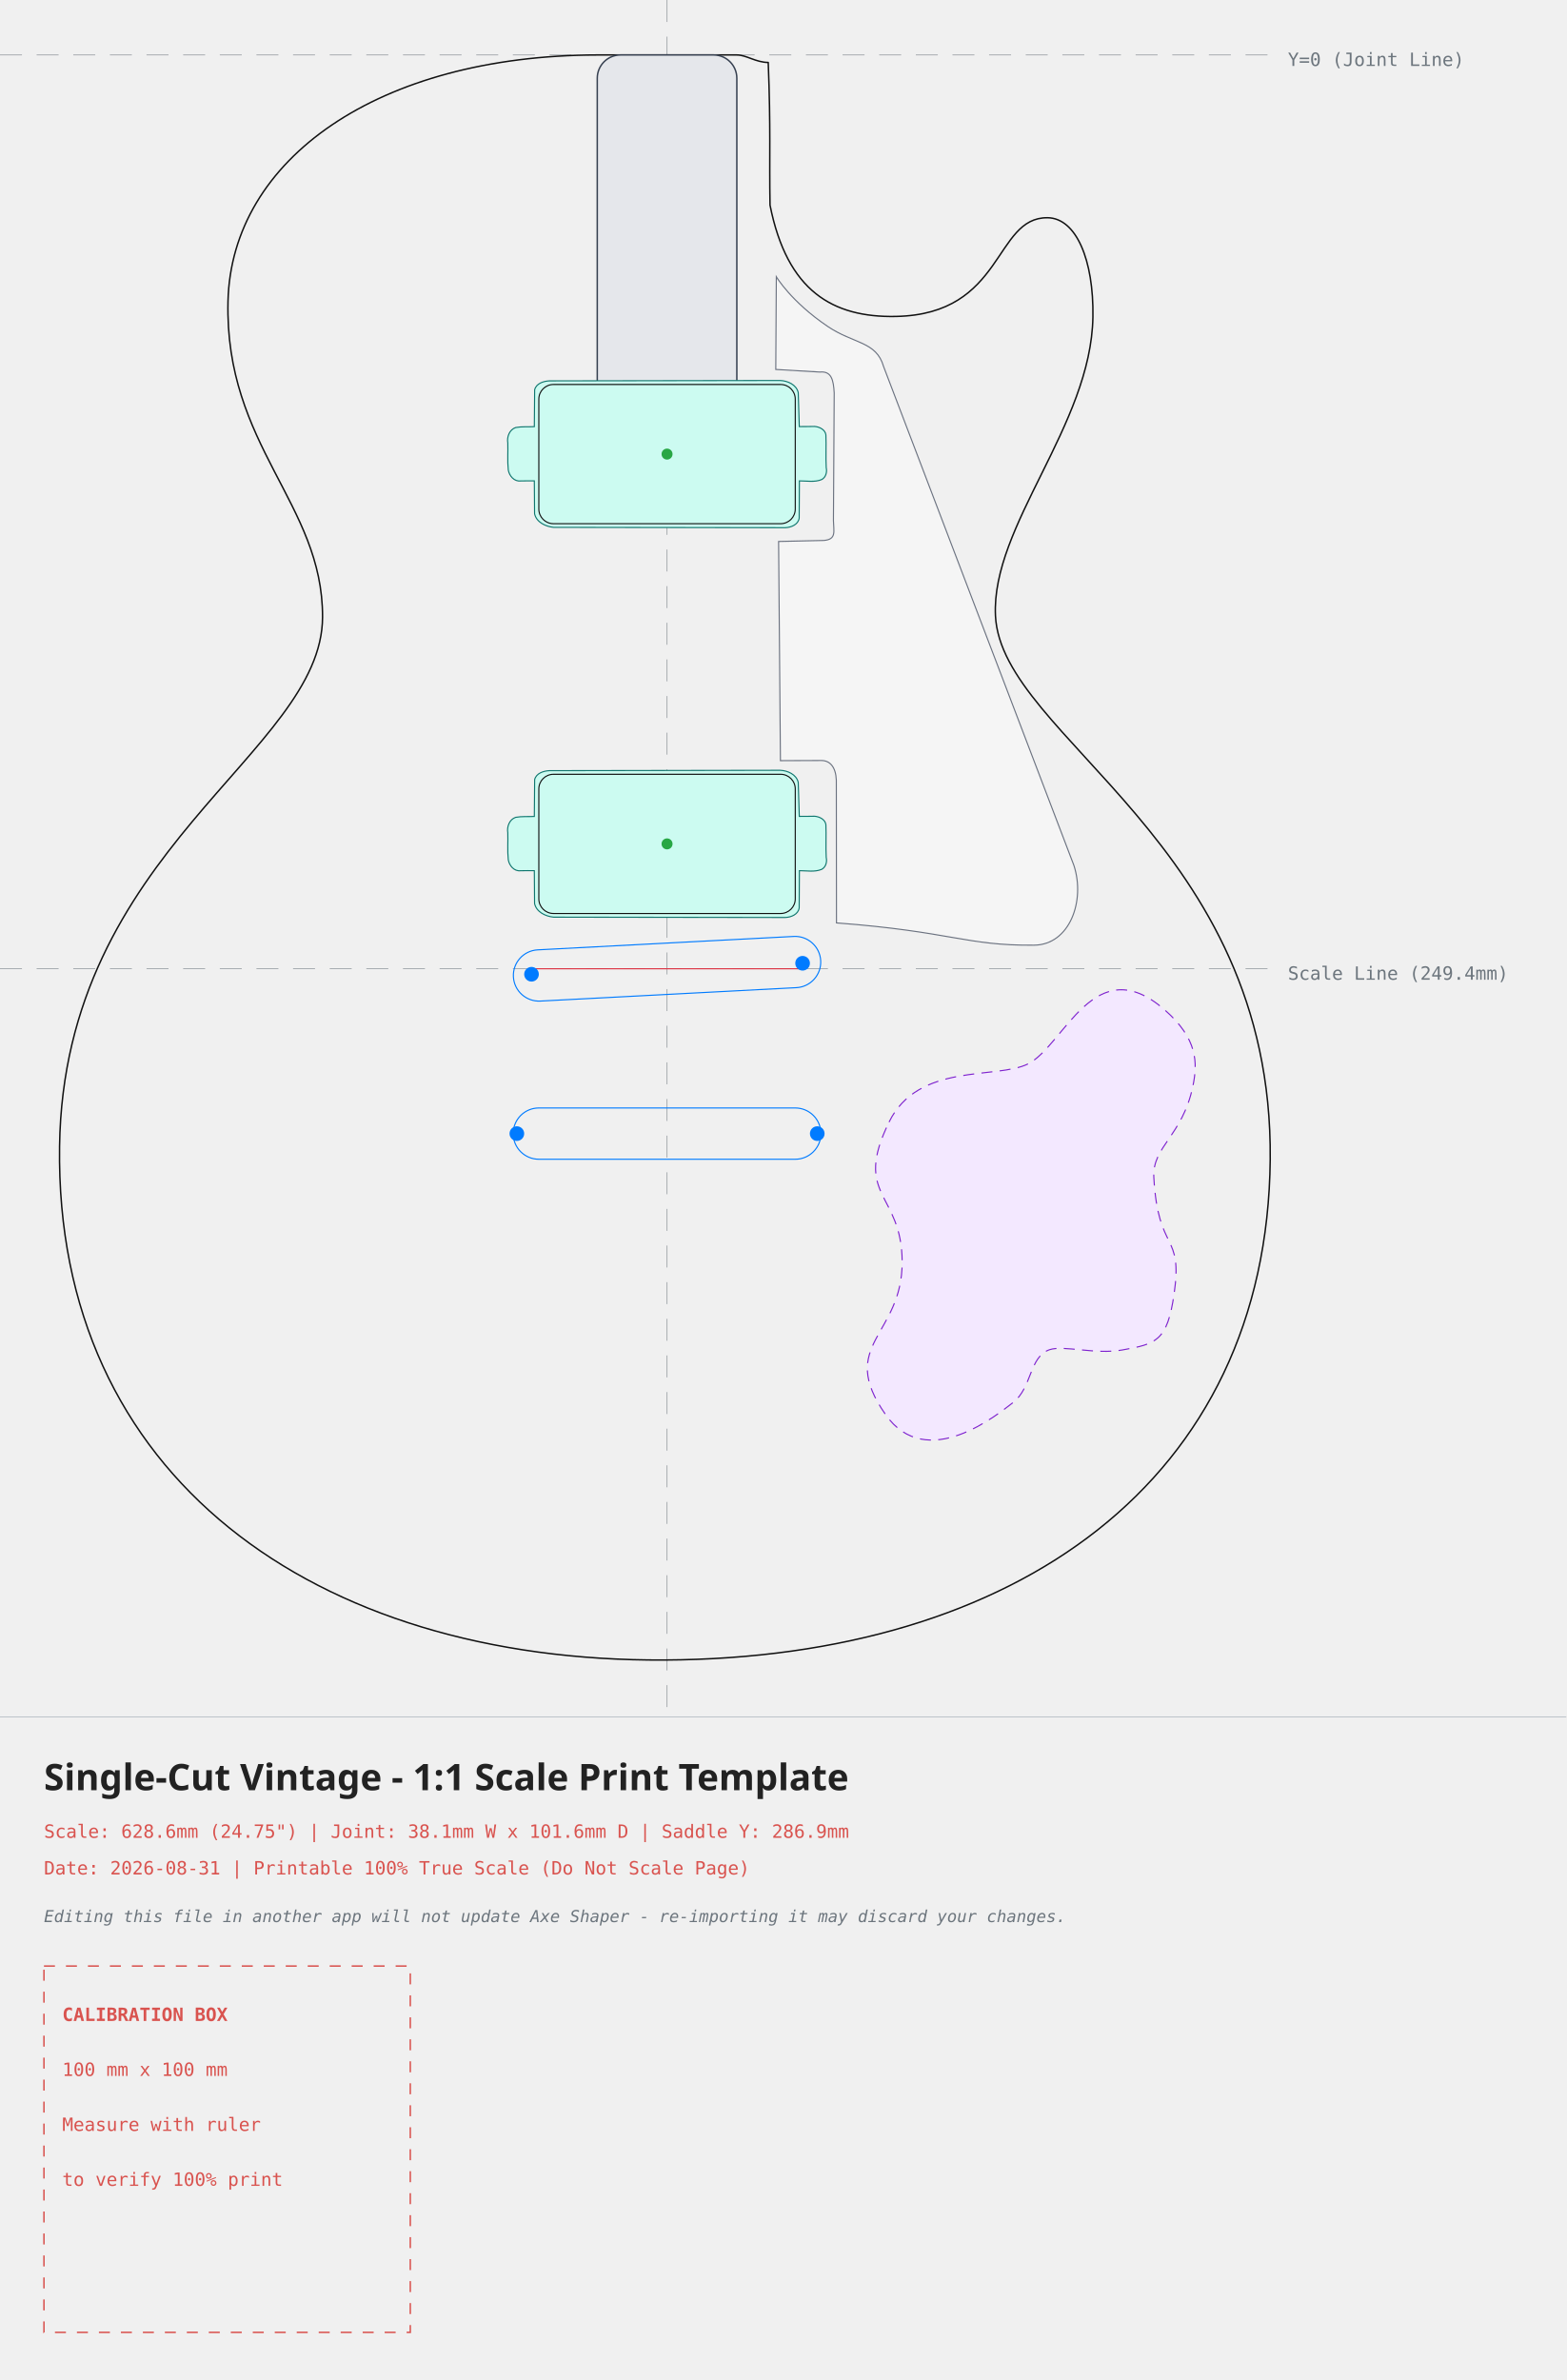
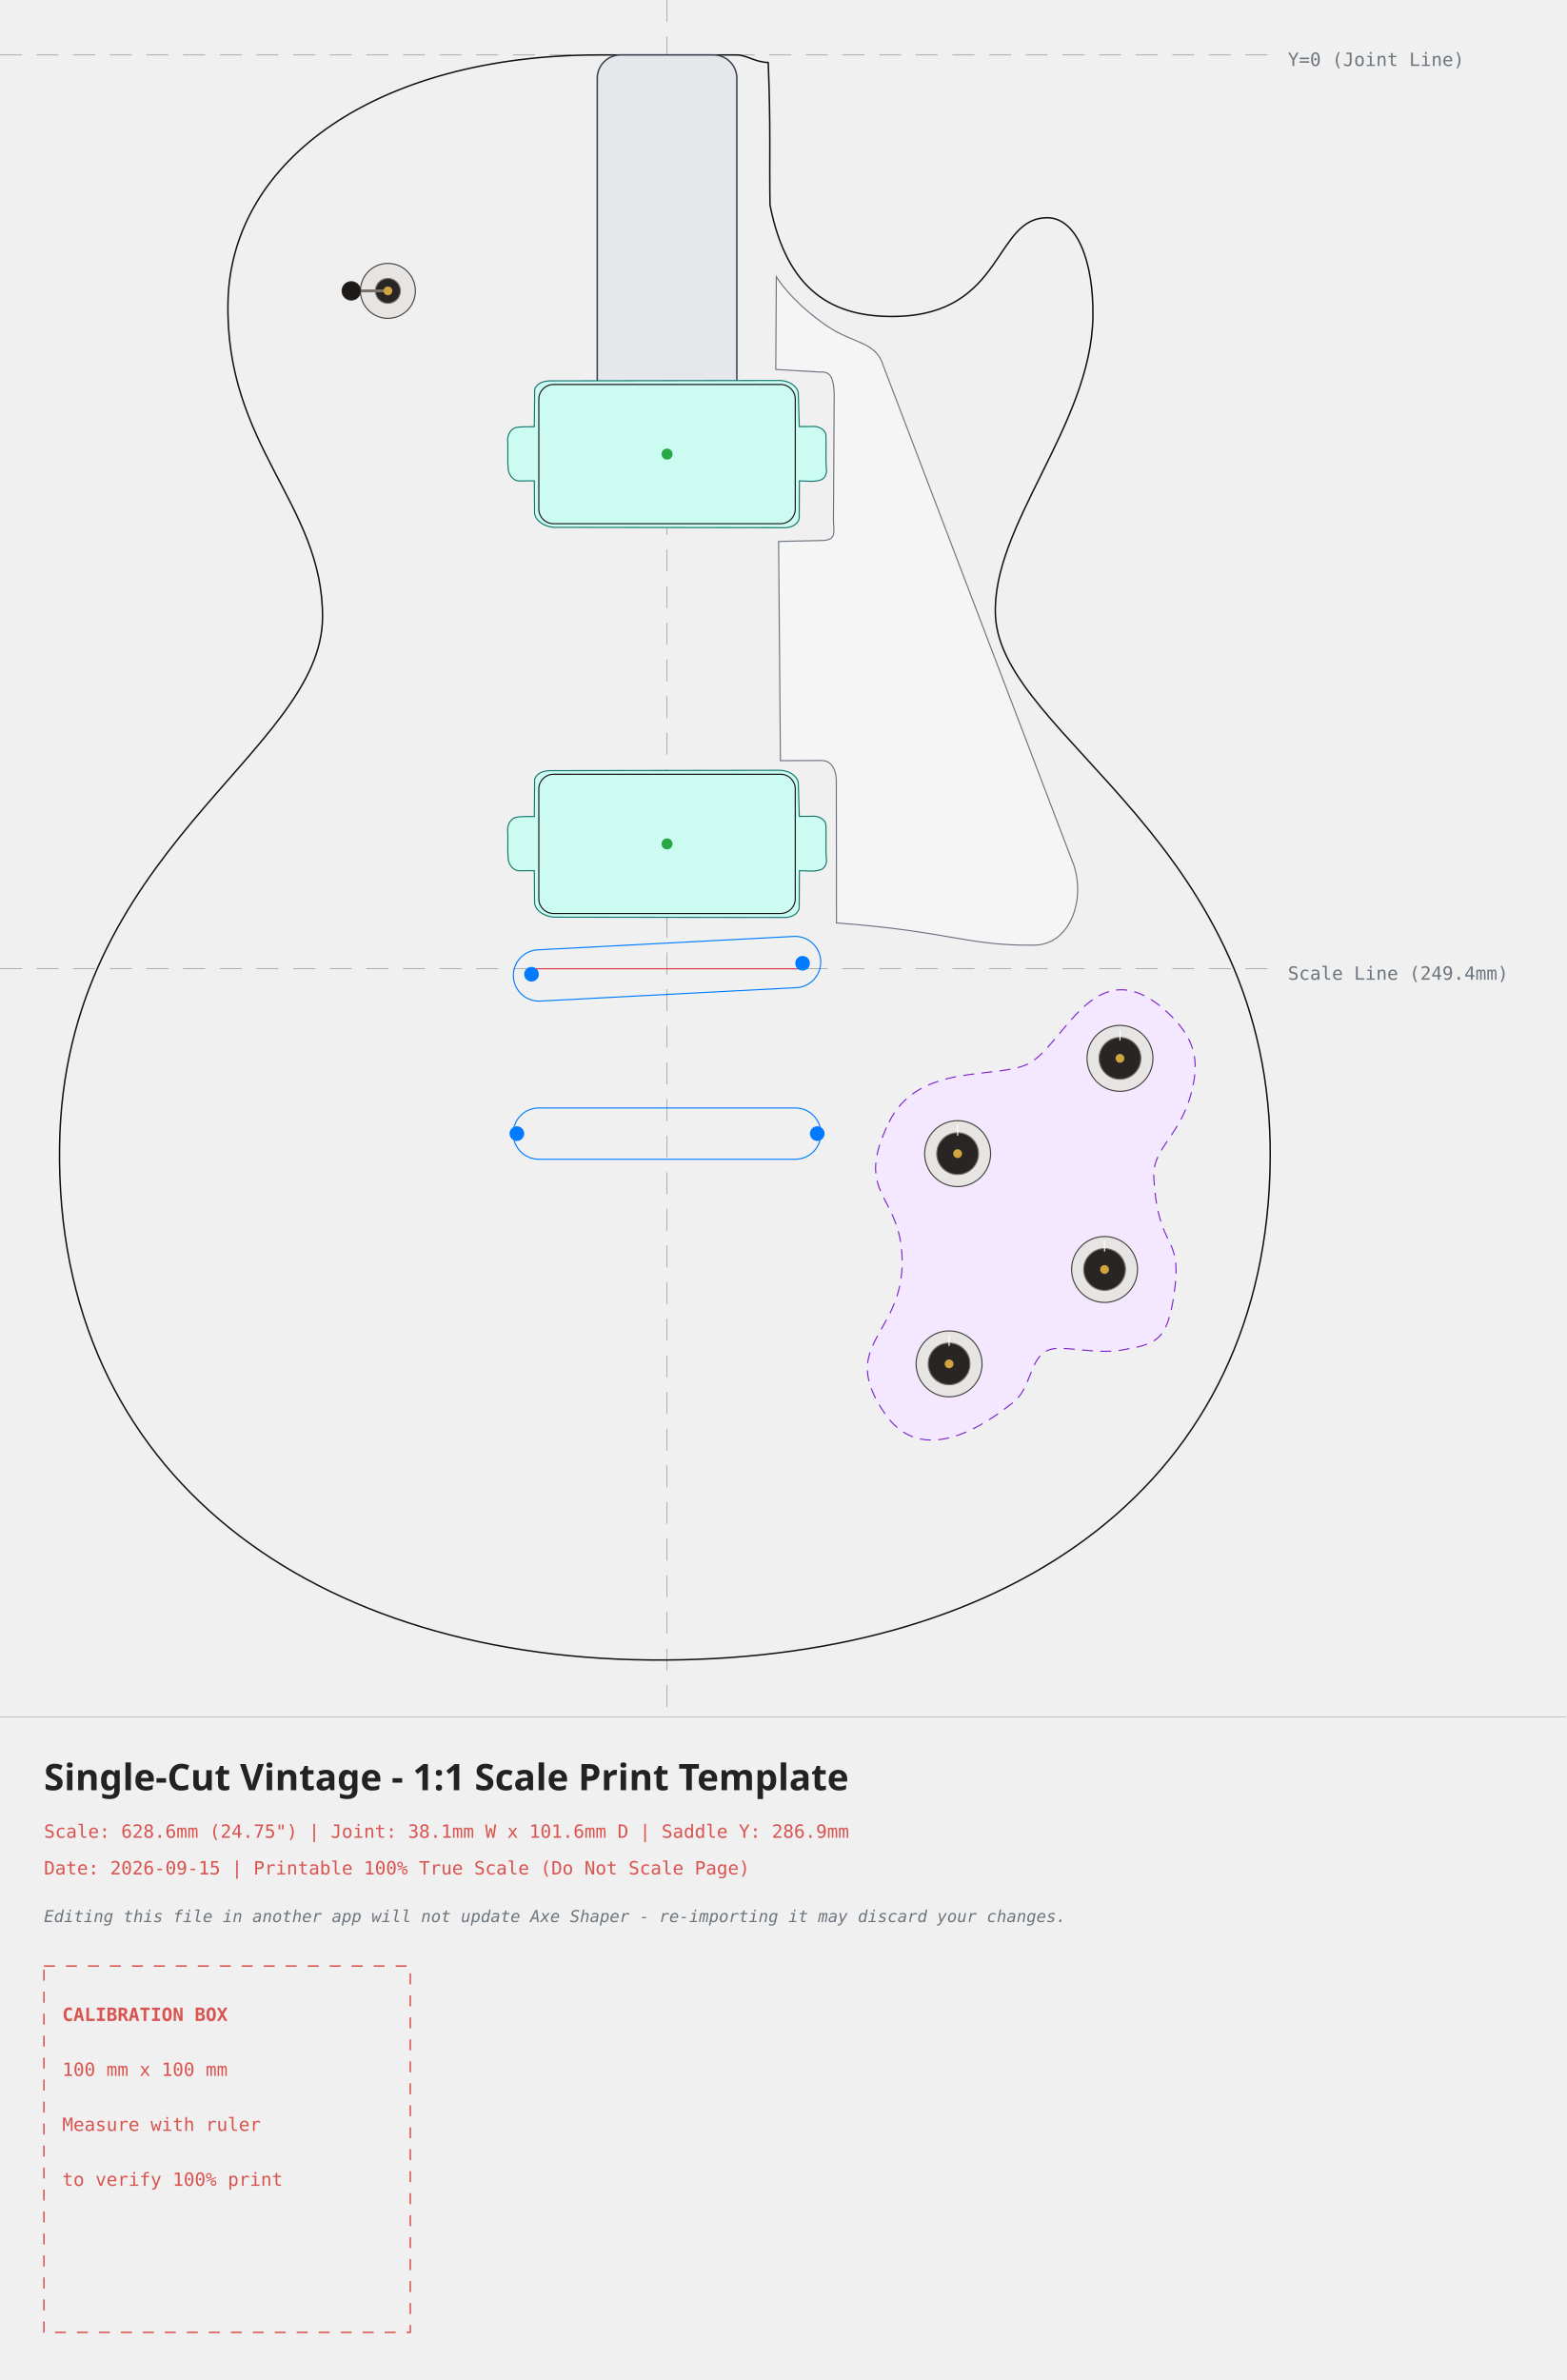
<svg xmlns="http://www.w3.org/2000/svg" width="427.56mm" height="649.69mm" viewBox="-182.09 -15.00 427.56 649.69">
  <style>
    .body-line { fill: none; stroke: #111111; stroke-width: 0.4; stroke-linecap: round; stroke-linejoin: round; }
    .edge-inset { fill: none; stroke: #555555; stroke-width: 0.3; stroke-dasharray: 3,2; }
    .neck-pocket { fill: #e5e7eb; stroke: #374151; stroke-width: 0.4; }
    .pickup-rout { fill: #ccfbf1; stroke: #0f766e; stroke-width: 0.3; }
    .pickup-cover { fill: none; stroke: #111111; stroke-width: 0.3; }
    .bridge-rout { fill: none; stroke: #007bff; stroke-width: 0.3; }
    .back-route { fill: #f3e8ff; stroke: #7e22ce; stroke-width: 0.3; stroke-dasharray: 3,2; }
    .front-route { fill: #ccfbf1; stroke: #0f766e; stroke-width: 0.3; }
    .pickguard { fill: #ffffff; fill-opacity: 0.35; stroke: #6b7280; stroke-width: 0.3; }
+     .control-hardware { fill: #e7e5e4; stroke: #44403c; stroke-width: 0.3; }
+     .control-detail { fill: #292524; stroke: #78716c; stroke-width: 0.3; }
+     .control-indicator { fill: none; stroke: #ffffff; stroke-width: 0.3; stroke-linecap: round; }
+     .control-slot { fill: none; stroke: #292524; stroke-width: 0.6; stroke-linecap: round; }
+     .control-lever { fill: none; stroke: #78716c; stroke-width: 0.8; stroke-linecap: round; }
+     .control-cap { fill: #1c1917; stroke: #292524; stroke-width: 0.3; }
+     .control-center { fill: #d1a53d; }
    .center-axis { fill: none; stroke: #6c757d; stroke-width: 0.2; stroke-dasharray: 6,4; opacity: 0.7; }
    .calibration-box { fill: none; stroke: #d9534f; stroke-width: 0.4; stroke-dasharray: 3,3; }
    .band-rule { fill: none; stroke: #adb5bd; stroke-width: 0.2; }
    .text-label { font-family: monospace, sans-serif; font-size: 5px; fill: #d9534f; }
    .disclaimer-label { font-family: monospace, sans-serif; font-size: 4.5px; font-style: italic; fill: #6c757d; }
    .axis-label { font-family: monospace, sans-serif; font-size: 5px; fill: #6c757d; }
    .title-label { font-family: sans-serif; font-size: 10px; font-weight: bold; fill: #222222; }
  </style>
  <g>
    <line x1="0" y1="-15.00" x2="0" y2="453.69" class="center-axis" />
    <line x1="-182.09" y1="0" x2="165.47" y2="0" class="center-axis" />
    <text x="169.47" y="3" class="axis-label">Y=0 (Joint Line)</text>
    <line x1="-182.09" y1="249.45" x2="165.47" y2="249.45" class="center-axis" stroke="#007bff" />
    <text x="169.47" y="252.45" class="axis-label" fill="#007bff">Scale Line (249.4mm)</text>
    <path d="M 60.60 291.31 C 68.61 274.92, 89.91 279.75, 98.54 275.42 C 108.45 270.45, 116.69 243.83, 135.92 260.74 C 144.83 268.57, 144.89 275.12, 143.53 281.56 C 140.68 295.11, 132.42 297.97, 132.88 306.39 C 134.03 327.31, 140.90 321.17, 138.41 338.25 C 136.53 351.17, 133.51 351.87, 124.23 353.52 C 116.90 354.82, 108.31 352.17, 104.48 353.42 C 98.79 355.29, 99.70 363.88, 94.38 367.92 C 90.57 370.82, 70.87 387.25, 59.62 371.11 C 46.25 351.93, 64.25 349.73, 64.18 329.47 C 64.12 310.39, 50.62 311.71, 60.60 291.31 Z" class="back-route" />
    <path d="M -19.05 0.00 C -78.75 0.15, -118.90 28.39, -119.85 67.21 C -120.81 106.81, -93.94 122.39, -94.04 153.45 C -94.16 190.65, -164.70 216.79, -165.83 297.94 C -167.09 387.96, -96.33 438.69, -0.61 438.15 C 95.11 437.61, 163.82 389.41, 164.65 301.49 C 165.47 214.95, 91.28 186.54, 89.65 153.11 C 88.45 128.49, 115.77 101.13, 116.25 71.54 C 116.51 55.93, 111.65 44.53, 103.88 44.44 C 89.13 44.27, 92.22 70.81, 62.45 71.38 C 45.27 71.71, 32.77 64.53, 28.11 41.00 C 27.89 28.06, 28.33 20.13, 27.62 2.05 C 24.23 2.03, 21.64 0.00, 19.05 0.00 C 19.05 0.00, -19.05 0.00, -19.05 0.00 Z" class="body-line" />
    <path d="M 29.83 60.55 C 29.83 60.55, 33.81 67.32, 43.84 74.10 C 50.95 78.91, 57.13 78.14, 59.10 85.04 C 59.10 85.04, 111.06 221.24, 111.06 221.24 C 114.23 230.94, 109.90 242.92, 100.20 243.01 C 81.64 243.19, 77.61 239.30, 46.25 236.93 C 46.25 236.93, 46.21 198.00, 46.21 198.00 C 46.07 194.30, 44.42 192.61, 42.15 192.60 C 42.15 192.60, 30.95 192.64, 30.95 192.64 C 30.95 192.64, 30.45 132.81, 30.45 132.81 C 30.45 132.81, 42.84 132.53, 42.84 132.53 C 46.30 132.22, 45.48 130.09, 45.42 127.10 C 45.42 127.10, 45.63 92.27, 45.63 92.27 C 45.43 88.75, 44.91 86.24, 41.71 86.56 C 41.71 86.56, 29.68 85.85, 29.68 85.85 C 29.68 85.85, 29.83 60.55, 29.83 60.55 Z" class="pickguard" style="fill:#ffffff" />
    <rect x="-19.05" y="0" width="38.1" height="101.6" rx="6.35" ry="6.35" class="neck-pocket" />
    <g transform="translate(0, 108.9578) rotate(0)">
      <path d="M -32.15 -19.99 C -33.74 -19.90, -35.70 -19.30, -36.14 -17.56 C -36.14 -17.56, -36.23 -7.49, -36.23 -7.49 C -37.92 -7.40, -39.65 -7.56, -41.32 -7.25 C -43.03 -6.68, -43.77 -4.68, -43.47 -3.02 C -43.39 -0.56, -43.60 1.90, -43.34 4.34 C -43.07 5.93, -41.74 7.54, -39.99 7.33 C -38.74 7.29, -37.48 7.31, -36.23 7.31 C -36.23 7.31, -36.16 16.31, -36.16 16.31 C -35.63 18.63, -33.15 19.77, -30.99 20.00 C -30.99 20.00, 32.28 20.09, 32.28 20.09 C 33.88 20.03, 35.81 19.25, 36.07 17.48 C 36.07 17.48, 36.13 7.31, 36.13 7.31 C 38.15 7.31, 40.29 7.75, 42.22 6.95 C 43.38 6.33, 43.72 4.89, 43.45 3.69 C 43.29 0.71, 43.49 -2.28, 43.36 -5.26 C 43.17 -6.69, 41.58 -7.45, 40.27 -7.55 C 38.89 -7.55, 37.50 -7.48, 36.10 -7.51 C 36.10 -7.51, 35.81 -16.81, 35.81 -16.81 C 35.30 -18.97, 32.92 -20.01, 30.88 -20.09 C 30.88 -20.09, -32.15 -19.99, -32.15 -19.99 Z" class="pickup-rout" />
      <rect x="-35.00" y="-19.00" width="70.00" height="38.00" rx="4.00" ry="4.00" class="pickup-cover" />
      <circle cx="0" cy="0" r="1.5" fill="#28a745" />
    </g>
    <g transform="translate(0, 215.3635) rotate(0)">
      <path d="M -32.15 -19.99 C -33.74 -19.90, -35.70 -19.30, -36.14 -17.56 C -36.14 -17.56, -36.23 -7.49, -36.23 -7.49 C -37.92 -7.40, -39.65 -7.56, -41.32 -7.25 C -43.03 -6.68, -43.77 -4.68, -43.47 -3.02 C -43.39 -0.56, -43.60 1.90, -43.34 4.34 C -43.07 5.93, -41.74 7.54, -39.99 7.33 C -38.74 7.29, -37.48 7.31, -36.23 7.31 C -36.23 7.31, -36.16 16.31, -36.16 16.31 C -35.63 18.63, -33.15 19.77, -30.99 20.00 C -30.99 20.00, 32.28 20.09, 32.28 20.09 C 33.88 20.03, 35.81 19.25, 36.07 17.48 C 36.07 17.48, 36.13 7.31, 36.13 7.31 C 38.15 7.31, 40.29 7.75, 42.22 6.95 C 43.38 6.33, 43.72 4.89, 43.45 3.69 C 43.29 0.71, 43.49 -2.28, 43.36 -5.26 C 43.17 -6.69, 41.58 -7.45, 40.27 -7.55 C 38.89 -7.55, 37.50 -7.48, 36.10 -7.51 C 36.10 -7.51, 35.81 -16.81, 35.81 -16.81 C 35.30 -18.97, 32.92 -20.01, 30.88 -20.09 C 30.88 -20.09, -32.15 -19.99, -32.15 -19.99 Z" class="pickup-rout" />
      <rect x="-35.00" y="-19.00" width="70.00" height="38.00" rx="4.00" ry="4.00" class="pickup-cover" />
      <circle cx="0" cy="0" r="1.5" fill="#28a745" />
    </g>
+     <g id="control-knobs">
+       <g transform="translate(79.32, 299.92)" data-knob-style="generic">
+         <circle cx="0" cy="0" r="9" class="control-hardware" />
+         <circle cx="0" cy="0" r="5.7" class="control-detail" />
+         <line x1="0" y1="-5" x2="0" y2="-7.8" class="control-indicator" />
+         <circle cx="0" cy="0" r="1.2" class="control-center" />
+       </g>
+       <g transform="translate(123.64, 273.91)" data-knob-style="generic">
+         <circle cx="0" cy="0" r="9" class="control-hardware" />
+         <circle cx="0" cy="0" r="5.7" class="control-detail" />
+         <line x1="0" y1="-5" x2="0" y2="-7.8" class="control-indicator" />
+         <circle cx="0" cy="0" r="1.2" class="control-center" />
+       </g>
+       <g transform="translate(76.99, 357.31)" data-knob-style="generic">
+         <circle cx="0" cy="0" r="9" class="control-hardware" />
+         <circle cx="0" cy="0" r="5.7" class="control-detail" />
+         <line x1="0" y1="-5" x2="0" y2="-7.8" class="control-indicator" />
+         <circle cx="0" cy="0" r="1.2" class="control-center" />
+       </g>
+       <g transform="translate(119.43, 331.54)" data-knob-style="generic">
+         <circle cx="0" cy="0" r="9" class="control-hardware" />
+         <circle cx="0" cy="0" r="5.7" class="control-detail" />
+         <line x1="0" y1="-5" x2="0" y2="-7.8" class="control-indicator" />
+         <circle cx="0" cy="0" r="1.2" class="control-center" />
+       </g>
+     </g>
+     <g id="control-switches">
+       <g transform="translate(-76.20, 64.40) rotate(-90.00)" data-switch-type="gibson_toggle">
+         <circle cx="0" cy="0" r="7.5" class="control-hardware" />
+         <circle cx="0" cy="0" r="3.4" class="control-detail" />
+         <line x1="0" y1="0" x2="0" y2="-10" class="control-lever" />
+         <circle cx="0" cy="-10" r="2.5" class="control-cap" />
+         <circle cx="0" cy="0" r="1.2" class="control-center" />
+       </g>
+     </g>
    <g id="bridge-hardware">
      <rect x="-42.00" y="242.45" width="84.00" height="14.00" rx="7.00" ry="7.00" class="bridge-rout" transform="rotate(-3 0.00 249.45)" />
      <rect x="-42.00" y="287.45" width="84.00" height="14.00" rx="7.00" ry="7.00" class="bridge-rout" />
      <line x1="-37.31" y1="249.45" x2="37.31" y2="249.45" stroke="#dc3545" stroke-width="0.3" />
      <g transform="translate(0, 249.45)">
        <circle cx="-37" cy="1.5" r="2" fill="#007bff" />
        <circle cx="37" cy="-1.5" r="2" fill="#007bff" />
        <circle cx="-41" cy="45" r="2" fill="#007bff" />
        <circle cx="41" cy="45" r="2" fill="#007bff" />
      </g>
    </g>
  </g>
  <g>
    <line x1="-182.09" y1="453.69" x2="245.47" y2="453.69" class="band-rule" />
    <text x="-170.09" y="473.69" class="title-label">Single-Cut Vintage - 1:1 Scale Print Template</text>
    <text x="-170.09" y="486.69" class="text-label">Scale: 628.6mm (24.75") | Joint: 38.1mm W x 101.6mm D | Saddle Y: 286.9mm</text>
-     <text x="-170.09" y="496.69" class="text-label">Date: 2026-08-31 | Printable 100% True Scale (Do Not Scale Page)</text>
+     <text x="-170.09" y="496.69" class="text-label">Date: 2026-09-15 | Printable 100% True Scale (Do Not Scale Page)</text>
    <text x="-170.09" y="509.69" class="disclaimer-label">Editing this file in another app will not update Axe Shaper - re-importing it may discard your changes.</text>
    <g transform="translate(-170.09, 521.69)">
      <rect x="0" y="0" width="100" height="100" class="calibration-box" />
      <text x="5" y="15" class="text-label" font-weight="bold">CALIBRATION BOX</text>
      <text x="5" y="30" class="text-label">100 mm x 100 mm</text>
      <text x="5" y="45" class="text-label">Measure with ruler</text>
      <text x="5" y="60" class="text-label">to verify 100% print</text>
    </g>
  </g>
</svg>
